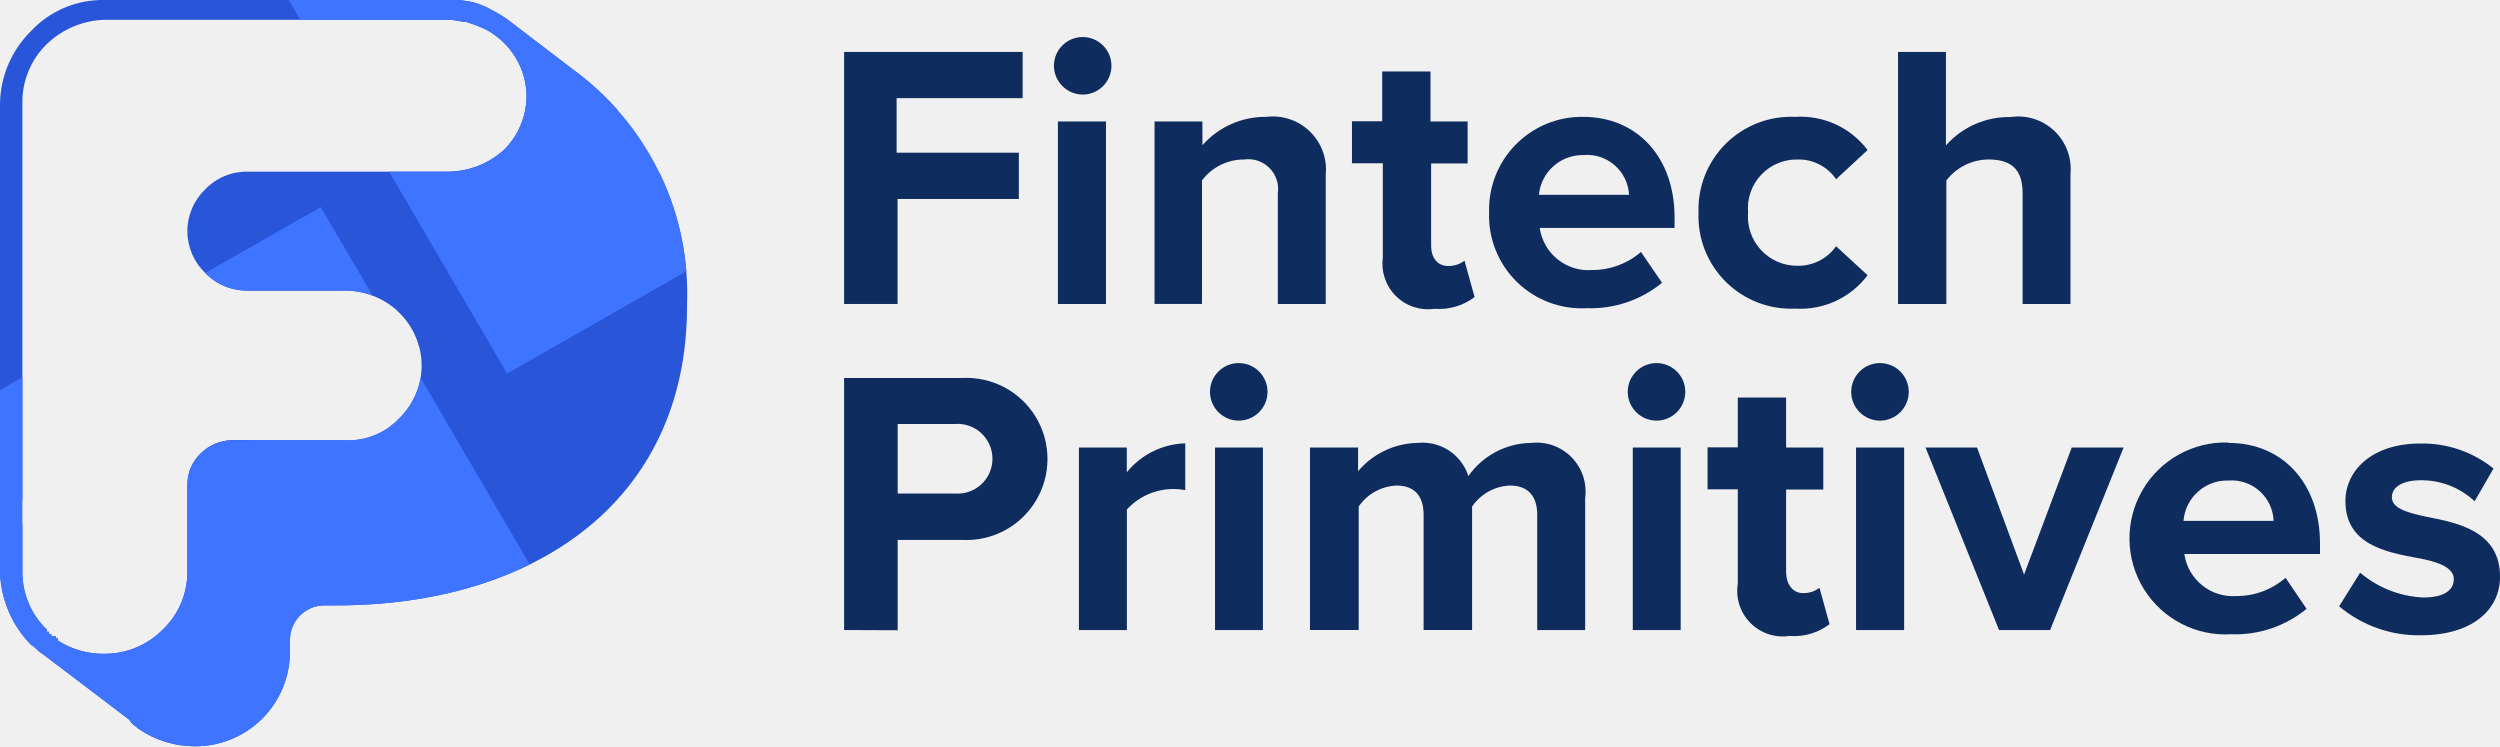
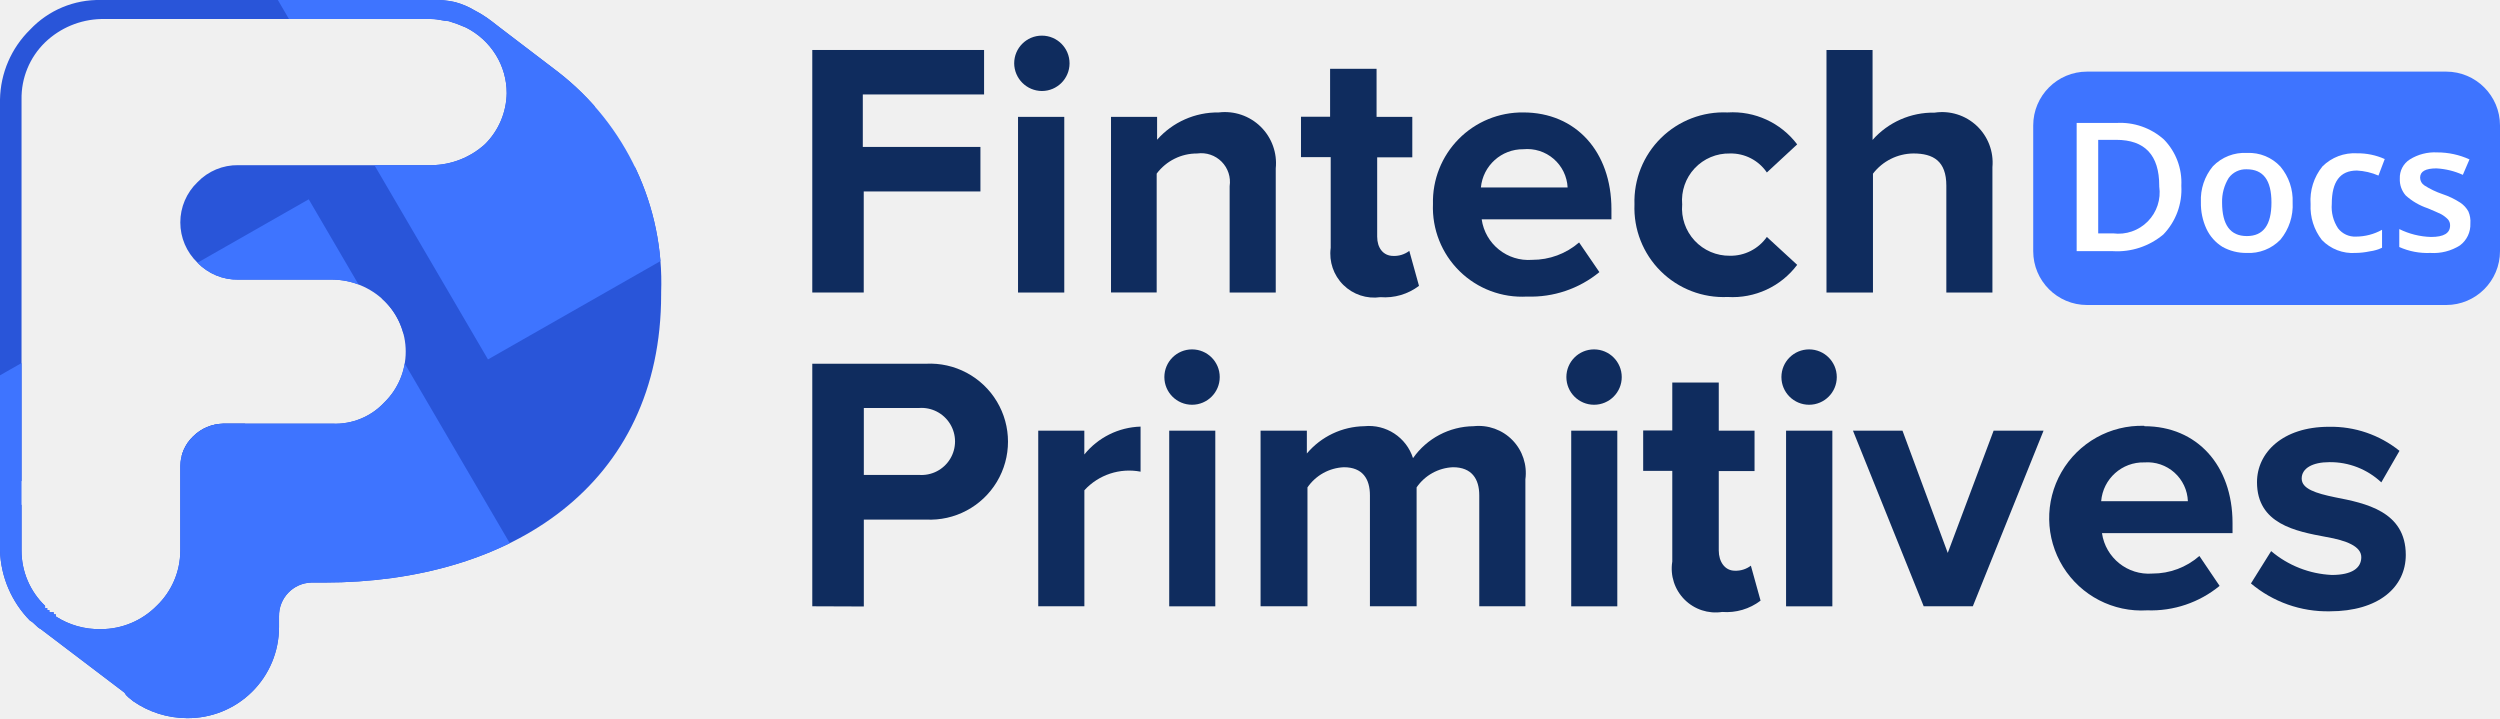
- <svg xmlns="http://www.w3.org/2000/svg" width="134" height="40" viewBox="0 0 134 40">
+ <svg xmlns="http://www.w3.org/2000/svg" width="139.25" height="40" viewBox="0 0 139.25 40">
  <defs>
    <clipPath id="clip-path">
-       <path id="Path_1" data-name="Path 1" d="M29.09,4.012h0C25.392,1.2,25.383,1.18,25.383,1.18a6.475,6.475,0,0,0-.944-.6A4.3,4.3,0,0,0,23.35.118,4.969,4.969,0,0,0,22.035,0H3.62A5.263,5.263,0,0,0-.326,1.652,5.59,5.59,0,0,0-2,5.546V30.678A5.821,5.821,0,0,0-.326,34.572c.239.118.359.354.6.472l4.663,3.54c.12.236.359.354.478.472h0A5.28,5.28,0,0,0,8.4,40a5.07,5.07,0,0,0,5.142-5.074h0v-.59h0a1.852,1.852,0,0,1,1.794-1.888h.717c10.4,0,18.773-5.428,18.773-16.047v-.118A14.844,14.844,0,0,0,29.09,4.012ZM1.109,34.336h0v-.118H.989V34.1H.75v-.118H.631v-.118H.511v-.118h0A4.257,4.257,0,0,1-.8,30.678V5.546A4.328,4.328,0,0,1,.511,2.36a4.668,4.668,0,0,1,3.109-1.3H22.035c.359,0,.717.118.957.118a8.308,8.308,0,0,1,.957.354,4.144,4.144,0,0,1,1.674,1.534,4.035,4.035,0,0,1,.6,2.124,4.093,4.093,0,0,1-1.2,2.832h0A4.5,4.5,0,0,1,22.035,9.2H11.273A3.082,3.082,0,0,0,9,10.147H9a3.105,3.105,0,0,0,0,4.484,3.082,3.082,0,0,0,2.272.944h5.261a4.2,4.2,0,0,1,2.87,1.18,3.951,3.951,0,0,1,0,5.664h0a3.733,3.733,0,0,1-2.87,1.18h-6.1a2.438,2.438,0,0,0-1.674.708h0a2.315,2.315,0,0,0-.717,1.652v.118h0v.118h0v.118h0v.118h0v.118h0v.118h0v.118h0V26.9h0v.118h0v.118h0v.118h0v.118h0v.118h0v.118h0v.118h0v2.95a4.257,4.257,0,0,1-1.315,3.068h0a4.371,4.371,0,0,1-3.109,1.3A4.464,4.464,0,0,1,1.109,34.336Z" transform="translate(2)" fill="#2955d9" />
+       <path id="Path_1" data-name="Path 1" d="M29.09,4.012h0C25.392,1.2,25.383,1.18,25.383,1.18a6.475,6.475,0,0,0-.944-.6A4.3,4.3,0,0,0,23.35.118,4.969,4.969,0,0,0,22.035,0H3.62A5.263,5.263,0,0,0-.326,1.652,5.59,5.59,0,0,0-2,5.546V30.678A5.821,5.821,0,0,0-.326,34.572c.239.118.359.354.6.472l4.663,3.54c.12.236.359.354.478.472h0A5.28,5.28,0,0,0,8.4,40a5.07,5.07,0,0,0,5.142-5.074h0v-.59h0a1.852,1.852,0,0,1,1.794-1.888h.717c10.4,0,18.773-5.428,18.773-16.047v-.118A14.844,14.844,0,0,0,29.09,4.012ZM1.109,34.336h0v-.118H.989V34.1H.75v-.118H.631v-.118H.511v-.118h0A4.257,4.257,0,0,1-.8,30.678V5.546A4.328,4.328,0,0,1,.511,2.36a4.668,4.668,0,0,1,3.109-1.3H22.035c.359,0,.717.118.957.118a8.308,8.308,0,0,1,.957.354,4.144,4.144,0,0,1,1.674,1.534,4.035,4.035,0,0,1,.6,2.124,4.093,4.093,0,0,1-1.2,2.832h0A4.5,4.5,0,0,1,22.035,9.2H11.273A3.082,3.082,0,0,0,9,10.147H9a3.105,3.105,0,0,0,0,4.484,3.082,3.082,0,0,0,2.272.944h5.261a4.2,4.2,0,0,1,2.87,1.18,3.951,3.951,0,0,1,0,5.664h0a3.733,3.733,0,0,1-2.87,1.18h-6.1a2.438,2.438,0,0,0-1.674.708h0a2.315,2.315,0,0,0-.717,1.652v.118h0v.118h0v.118h0v.118h0v.118h0v.118h0v.118h0V26.9h0v.118h0v.118h0v.118h0v.118h0v.118h0v.118h0v.118h0v2.95a4.257,4.257,0,0,1-1.315,3.068h0a4.371,4.371,0,0,1-3.109,1.3A4.464,4.464,0,0,1,1.109,34.336Z" transform="translate(2)" fill="#2955d9" clip-rule="evenodd" />
    </clipPath>
  </defs>
-   <g id="Group_6449" data-name="Group 6449" transform="translate(-249.255 -23.563)">
+   <g id="light_logo" data-name="light logo" transform="translate(-249.255 -23.563)">
    <g id="Group_6445" data-name="Group 6445" transform="translate(294.499 25.548)">
      <g id="Group_6442" data-name="Group 6442" transform="translate(0)">
        <path id="Path_20047" data-name="Path 20047" d="M49.82,20.709V7.2h9.569V9.677H52.634V12.6h6.552V15.08h-6.5v5.629Z" transform="translate(-49.82 -6.401)" fill="#0f2c5e" />
        <path id="Path_20048" data-name="Path 20048" d="M59.81,8.032a1.542,1.542,0,1,1,1.542,1.542A1.554,1.554,0,0,1,59.81,8.032ZM60.024,20.8V11.016H62.6V20.8Z" transform="translate(-48.564 -6.49)" fill="#0f2c5e" />
        <path id="Path_20049" data-name="Path 20049" d="M71.208,20.323V14.4A1.6,1.6,0,0,0,69.4,12.578,2.8,2.8,0,0,0,67.144,13.7v6.62H64.6V10.54h2.567v1.272a4.5,4.5,0,0,1,3.434-1.52,2.848,2.848,0,0,1,3.175,3.118v6.912Z" transform="translate(-47.961 -6.014)" fill="#0f2c5e" />
        <path id="Path_20050" data-name="Path 20050" d="M75.655,18.116V13.05H74V10.8h1.621V8.13H78.21v2.679H80.2v2.252H78.244v4.424c0,.608.326,1.069.9,1.069a1.385,1.385,0,0,0,.889-.281l.54,1.948a3.141,3.141,0,0,1-2.15.63,2.443,2.443,0,0,1-2.769-2.736Z" transform="translate(-46.779 -6.284)" fill="#0f2c5e" />
        <path id="Path_20051" data-name="Path 20051" d="M85.563,10.29c2.927,0,4.908,2.184,4.908,5.392v.563H83.244A2.634,2.634,0,0,0,86.058,18.5a3.974,3.974,0,0,0,2.612-.968L89.8,19.184a6.023,6.023,0,0,1-4.03,1.362A4.965,4.965,0,0,1,80.53,15.39a4.976,4.976,0,0,1,5.032-5.1ZM83.2,14.467h4.83a2.252,2.252,0,0,0-2.465-2.128A2.353,2.353,0,0,0,83.2,14.467Z" transform="translate(-45.958 -6.012)" fill="#0f2c5e" />
        <path id="Path_20052" data-name="Path 20052" d="M95.69,10.291a4.5,4.5,0,0,1,3.873,1.779l-1.689,1.565a2.42,2.42,0,0,0-2.06-1.058,2.612,2.612,0,0,0-2.657,2.837,2.634,2.634,0,0,0,2.657,2.859,2.465,2.465,0,0,0,2.06-1.047l1.689,1.554a4.5,4.5,0,0,1-3.873,1.79,4.965,4.965,0,0,1-5.19-5.156,4.965,4.965,0,0,1,5.19-5.122Z" transform="translate(-44.704 -6.013)" fill="#0f2c5e" />
        <path id="Path_20053" data-name="Path 20053" d="M106.676,20.709V14.754c0-1.362-.721-1.79-1.835-1.79a2.871,2.871,0,0,0-2.252,1.126v6.62H100V7.2h2.567v5.01a4.5,4.5,0,0,1,3.456-1.52,2.814,2.814,0,0,1,3.22,3.04v6.98Z" transform="translate(-43.509 -6.401)" fill="#0f2c5e" />
        <path id="Path_20054" data-name="Path 20054" d="M49.82,36.71V23.2h6.327a4.346,4.346,0,1,1,0,8.68H52.691v4.841Zm5.933-11.044H52.691v3.726h3.062a1.869,1.869,0,1,0,0-3.726Z" transform="translate(-49.82 -4.925)" fill="#0f2c5e" />
        <path id="Path_20055" data-name="Path 20055" d="M61,36.318V26.535h2.567v1.328A4.188,4.188,0,0,1,66.7,26.31v2.51a3.377,3.377,0,0,0-3.13,1.036v6.462Z" transform="translate(-48.414 -4.533)" fill="#0f2c5e" />
        <path id="Path_20056" data-name="Path 20056" d="M67.24,24.032a1.542,1.542,0,1,1,1.542,1.542A1.542,1.542,0,0,1,67.24,24.032ZM67.51,36.8V27.016h2.567V36.8Z" transform="translate(-47.629 -5.014)" fill="#0f2c5e" />
        <path id="Path_20057" data-name="Path 20057" d="M84.181,36.322V30.142c0-.912-.417-1.565-1.464-1.565A2.589,2.589,0,0,0,80.691,29.7v6.62h-2.6V30.142c0-.912-.405-1.565-1.452-1.565A2.6,2.6,0,0,0,74.612,29.7v6.62H72V26.539h2.578v1.272a4.278,4.278,0,0,1,3.2-1.52,2.578,2.578,0,0,1,2.713,1.779,4.177,4.177,0,0,1,3.377-1.779,2.623,2.623,0,0,1,2.882,2.961v7.07Z" transform="translate(-47.03 -4.537)" fill="#0f2c5e" />
        <path id="Path_20058" data-name="Path 20058" d="M87.13,24.032a1.542,1.542,0,1,1,1.542,1.542A1.542,1.542,0,0,1,87.13,24.032ZM87.4,36.8V27.016h2.567V36.8Z" transform="translate(-45.127 -5.014)" fill="#0f2c5e" />
        <path id="Path_20059" data-name="Path 20059" d="M92.551,34.116V29.05H90.93V26.8h1.621V24.13H95.14v2.679h1.993v2.252H95.14v4.424c0,.608.326,1.126.9,1.126a1.385,1.385,0,0,0,.889-.281l.54,1.948a3.13,3.13,0,0,1-2.139.63,2.443,2.443,0,0,1-2.781-2.792Z" transform="translate(-44.649 -4.807)" fill="#0f2c5e" />
        <path id="Path_20060" data-name="Path 20060" d="M97.77,24.032a1.542,1.542,0,1,1,1.542,1.542A1.542,1.542,0,0,1,97.77,24.032ZM98.029,36.8V27.016h2.578V36.8Z" transform="translate(-43.789 -5.014)" fill="#0f2c5e" />
        <path id="Path_20061" data-name="Path 20061" d="M105.25,36.293l-3.94-9.783h2.758l2.522,6.811,2.555-6.811h2.781l-3.94,9.783Z" transform="translate(-43.344 -4.508)" fill="#0f2c5e" />
        <path id="Path_20062" data-name="Path 20062" d="M116.322,26.293c2.927,0,4.908,2.184,4.908,5.392v.563h-7.272a2.634,2.634,0,0,0,2.814,2.252,3.951,3.951,0,0,0,2.612-.979l1.126,1.666a6.023,6.023,0,0,1-4.03,1.362,5.145,5.145,0,1,1-.169-10.278Zm-2.409,4.177h4.83a2.252,2.252,0,0,0-2.42-2.161A2.353,2.353,0,0,0,113.913,30.469Z" transform="translate(-42.122 -4.538)" fill="#0f2c5e" />
        <path id="Path_20063" data-name="Path 20063" d="M122.126,33.244a5.629,5.629,0,0,0,3.377,1.328c1.126,0,1.644-.383,1.644-.991s-.844-.934-1.959-1.126c-1.689-.315-3.85-.72-3.85-3.051,0-1.644,1.43-3.085,4.008-3.085a6.079,6.079,0,0,1,3.929,1.34l-1.013,1.756a4.154,4.154,0,0,0-2.893-1.126c-.934,0-1.542.338-1.542.912s.777.822,1.869,1.047c1.677.326,3.929.777,3.929,3.208,0,1.8-1.52,3.141-4.233,3.141A6.62,6.62,0,0,1,121,35.045Z" transform="translate(-40.867 -4.532)" fill="#0f2c5e" />
      </g>
    </g>
    <g id="logo" transform="translate(249.255 23.563)">
      <g id="Mask_Group_3008" data-name="Mask Group 3008" transform="translate(0)" clip-path="url(#clip-path)">
        <path id="Path_20072" data-name="Path 20072" d="M19.83,0,32.747.07A20.138,20.138,0,0,1,52.793,19.991l.076,13.956a19.617,19.617,0,0,1-19.83,19.705l-12.917-.07A20.138,20.138,0,0,1,.076,33.661L0,19.706A19.617,19.617,0,0,1,19.83,0Z" transform="translate(-31.596 -12.148) rotate(-30)" fill="#2955d9" />
        <path id="Path_20073" data-name="Path 20073" d="M8.924,0,43.772.189a9.062,9.062,0,0,1,9.021,8.964l.195,35.75a8.828,8.828,0,0,1-8.923,8.867L9.215,53.582A9.062,9.062,0,0,1,.195,44.618L0,8.868A8.828,8.828,0,0,1,8.924,0Z" transform="translate(-5.778 32.097) rotate(-30)" fill="#2955d9" />
        <path id="Path_20074" data-name="Path 20074" d="M0,0,45.906.248l.248,45.6L.248,45.6Z" transform="translate(4.166 -19.347) rotate(-30)" fill="#3e74ff" />
        <path id="Path_20075" data-name="Path 20075" d="M.248.248,45.819,0l-.248,45.876L0,46.124Z" transform="translate(17.287 10.762) rotate(60)" fill="#3e74ff" />
      </g>
    </g>
+     <rect id="Rectangle_5040" data-name="Rectangle 5040" width="26" height="13" rx="3" transform="translate(362.505 27.552)" fill="#3e74ff" />
+     <g id="Docs" transform="translate(224.835 -17.518)">
+       <g id="Group_6738" data-name="Group 6738">
+         <path id="Path_20097" data-name="Path 20097" d="M121.5,9.35a3.6,3.6,0,0,1-1,2.71,4,4,0,0,1-2.83.93h-2V5.85h2.21a3.65,3.65,0,0,1,2.65.92A3.43,3.43,0,0,1,121.5,9.35Zm-1.23,0c0-1.71-.8-2.56-2.4-2.56h-1V12h.83a2.3,2.3,0,0,0,2.57-2.61Z" transform="translate(24.42 42.08)" fill="#fff" />
+         <path id="Path_20098" data-name="Path 20098" d="M127.7,10.28a3,3,0,0,1-.68,2.07,2.44,2.44,0,0,1-1.89.74,2.69,2.69,0,0,1-1.34-.34,2.35,2.35,0,0,1-.89-1,3.36,3.36,0,0,1-.31-1.49,2.91,2.91,0,0,1,.67-2,2.45,2.45,0,0,1,1.9-.74,2.38,2.38,0,0,1,1.86.76,2.93,2.93,0,0,1,.68,2Zm-3.93,0c0,1.25.46,1.87,1.38,1.87s1.37-.62,1.37-1.87-.46-1.85-1.38-1.85a1.18,1.18,0,0,0-1,.48,2.48,2.48,0,0,0-.37,1.37Z" transform="translate(24.42 42.08)" fill="#fff" />
+         <path id="Path_20099" data-name="Path 20099" d="M131.2,13.09a2.38,2.38,0,0,1-1.87-.72,3,3,0,0,1-.63-2,3,3,0,0,1,.66-2.1,2.52,2.52,0,0,1,1.93-.73,3.66,3.66,0,0,1,1.54.32l-.35.92a3.48,3.48,0,0,0-1.2-.28c-.94,0-1.4.62-1.4,1.86a2.15,2.15,0,0,0,.35,1.36,1.19,1.19,0,0,0,1,.46,3,3,0,0,0,1.45-.38v1a2.22,2.22,0,0,1-.68.2A4,4,0,0,1,131.2,13.09Z" transform="translate(24.42 42.08)" fill="#fff" />
+         <path id="Path_20100" data-name="Path 20100" d="M137.6,11.45a1.45,1.45,0,0,1-.58,1.22,2.75,2.75,0,0,1-1.65.42,3.83,3.83,0,0,1-1.73-.33v-1a4.26,4.26,0,0,0,1.77.44c.71,0,1.06-.21,1.06-.64a.49.49,0,0,0-.12-.34,1.62,1.62,0,0,0-.38-.29q-.27-.13-.75-.33A3.46,3.46,0,0,1,134,9.89a1.33,1.33,0,0,1-.33-.94,1.2,1.2,0,0,1,.56-1.07,2.61,2.61,0,0,1,1.52-.39,4.29,4.29,0,0,1,1.8.39l-.37.86a4.09,4.09,0,0,0-1.47-.36c-.61,0-.91.17-.91.52a.52.52,0,0,0,.24.43,4.61,4.61,0,0,0,1,.48,4.32,4.32,0,0,1,1,.48,1.39,1.39,0,0,1,.45.49A1.41,1.41,0,0,1,137.6,11.45Z" transform="translate(24.42 42.08)" fill="#fff" />
+       </g>
+     </g>
  </g>
</svg>
